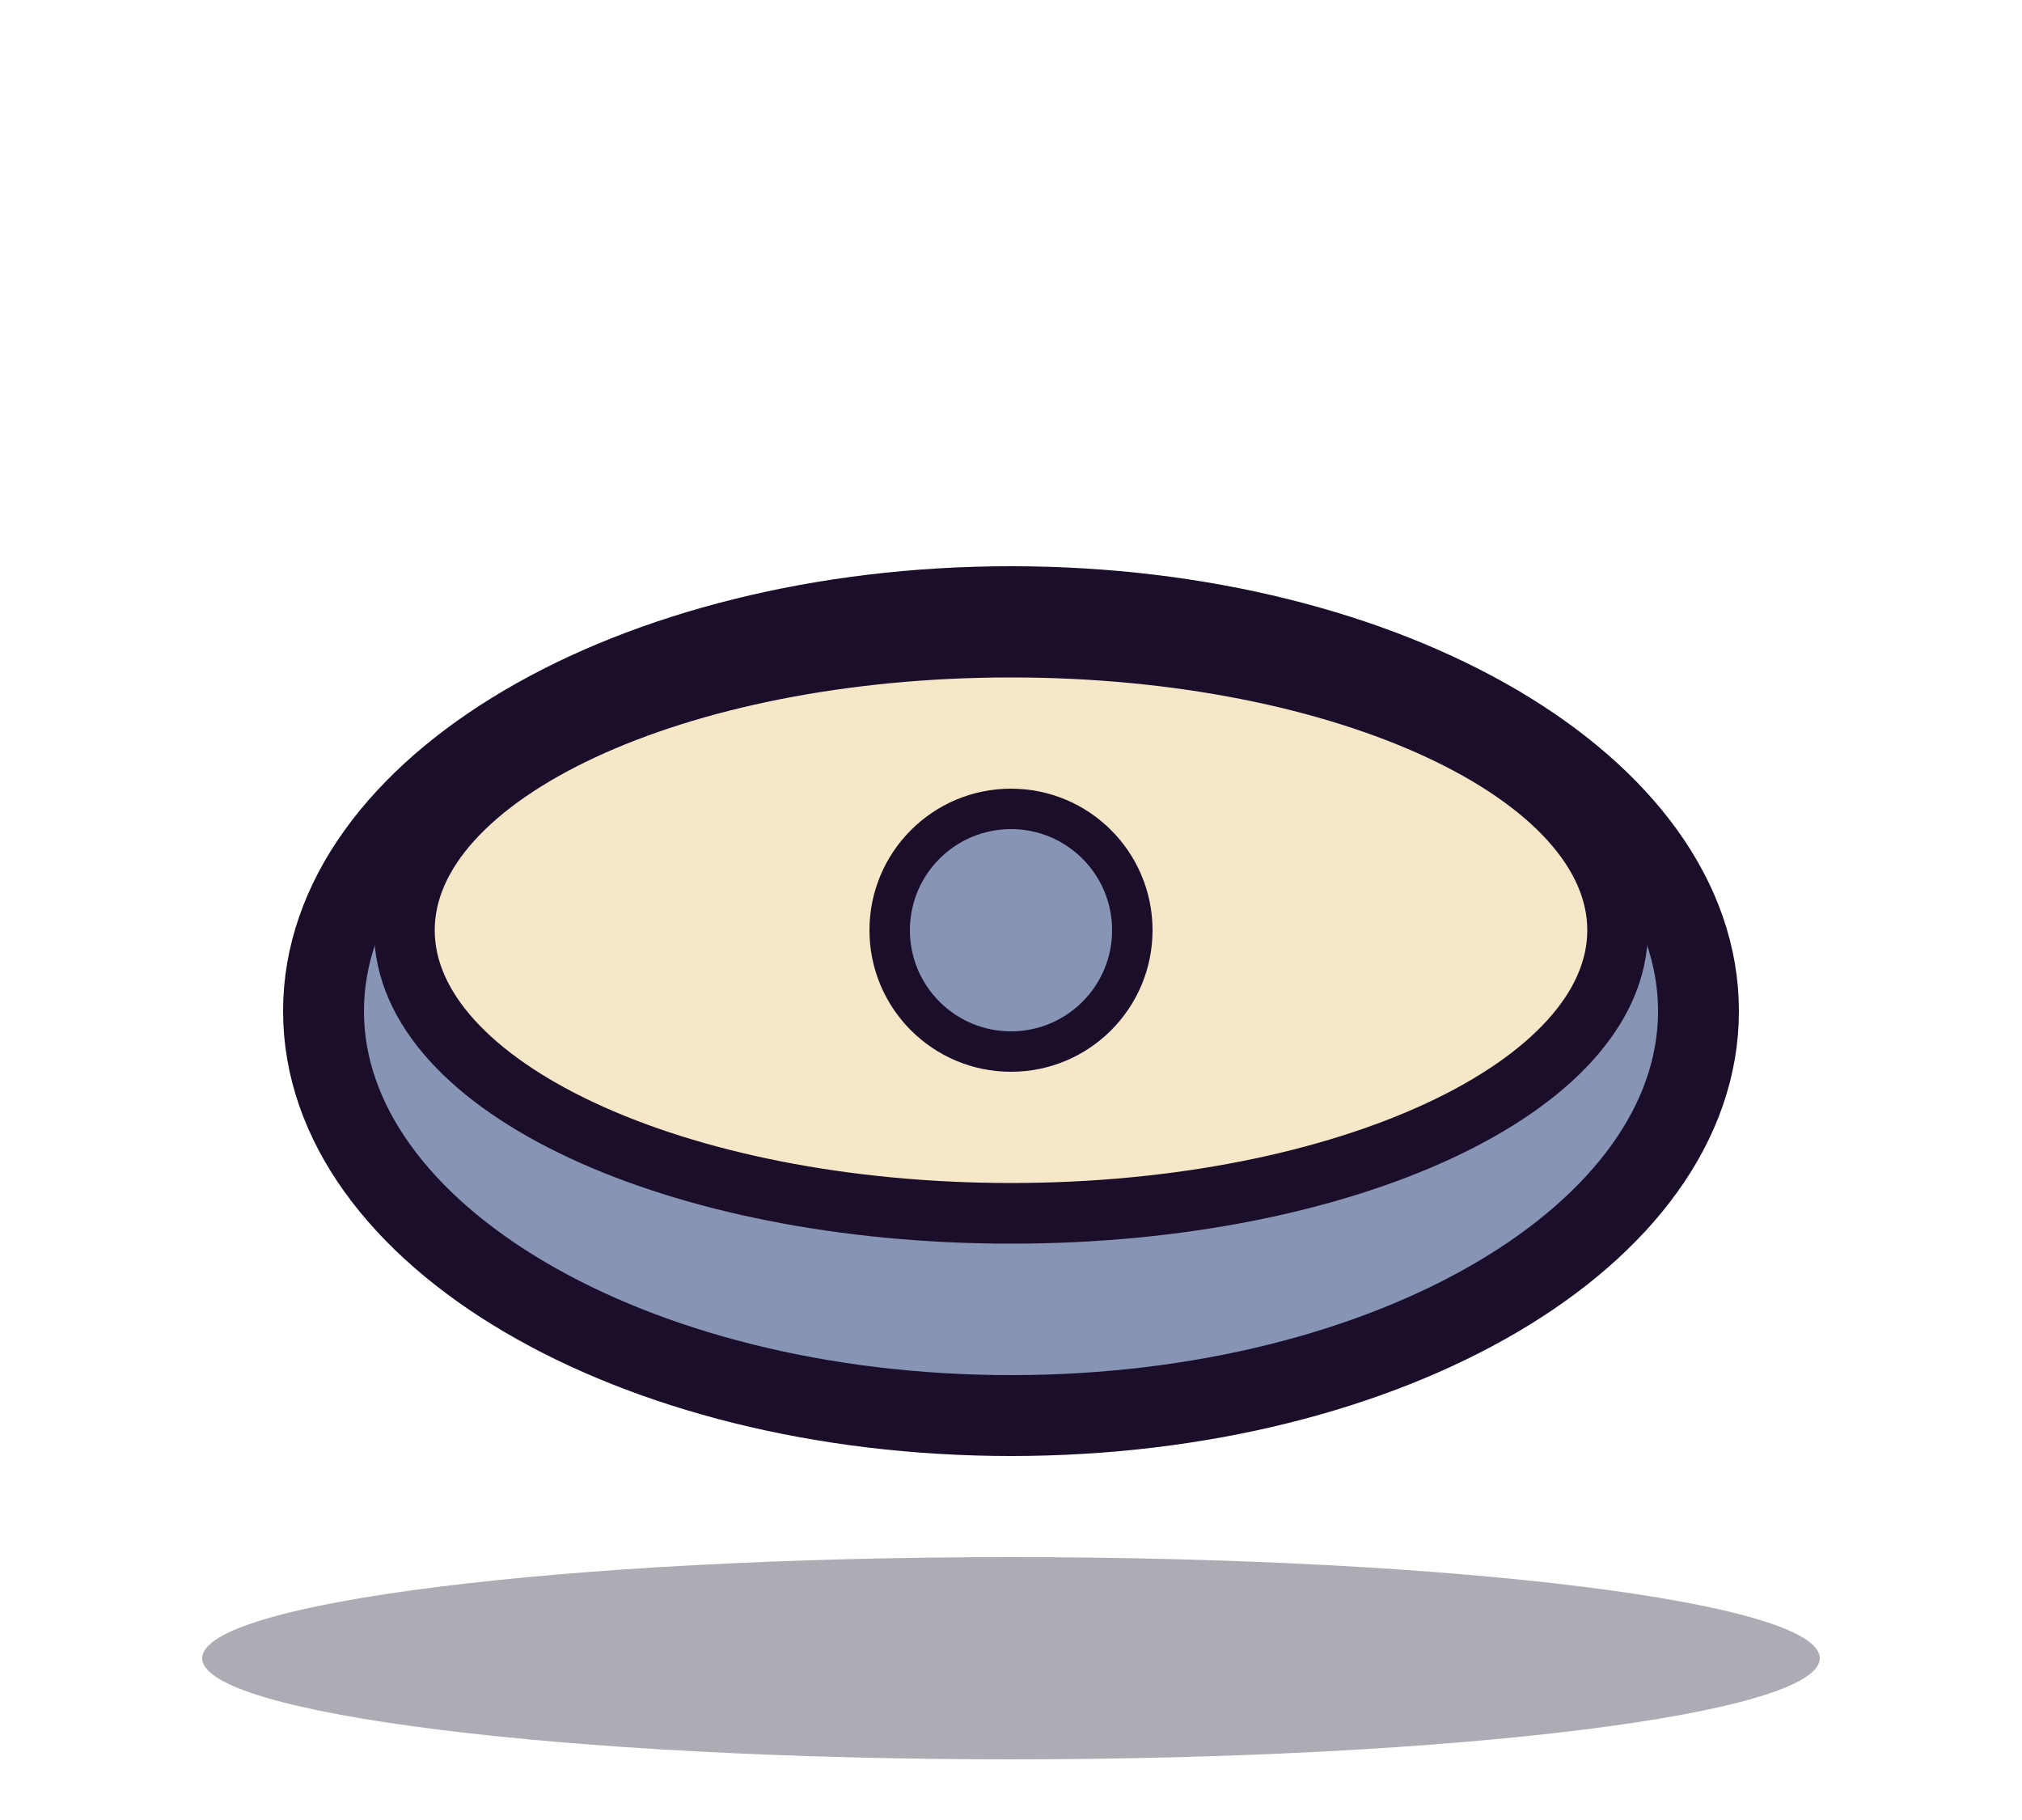
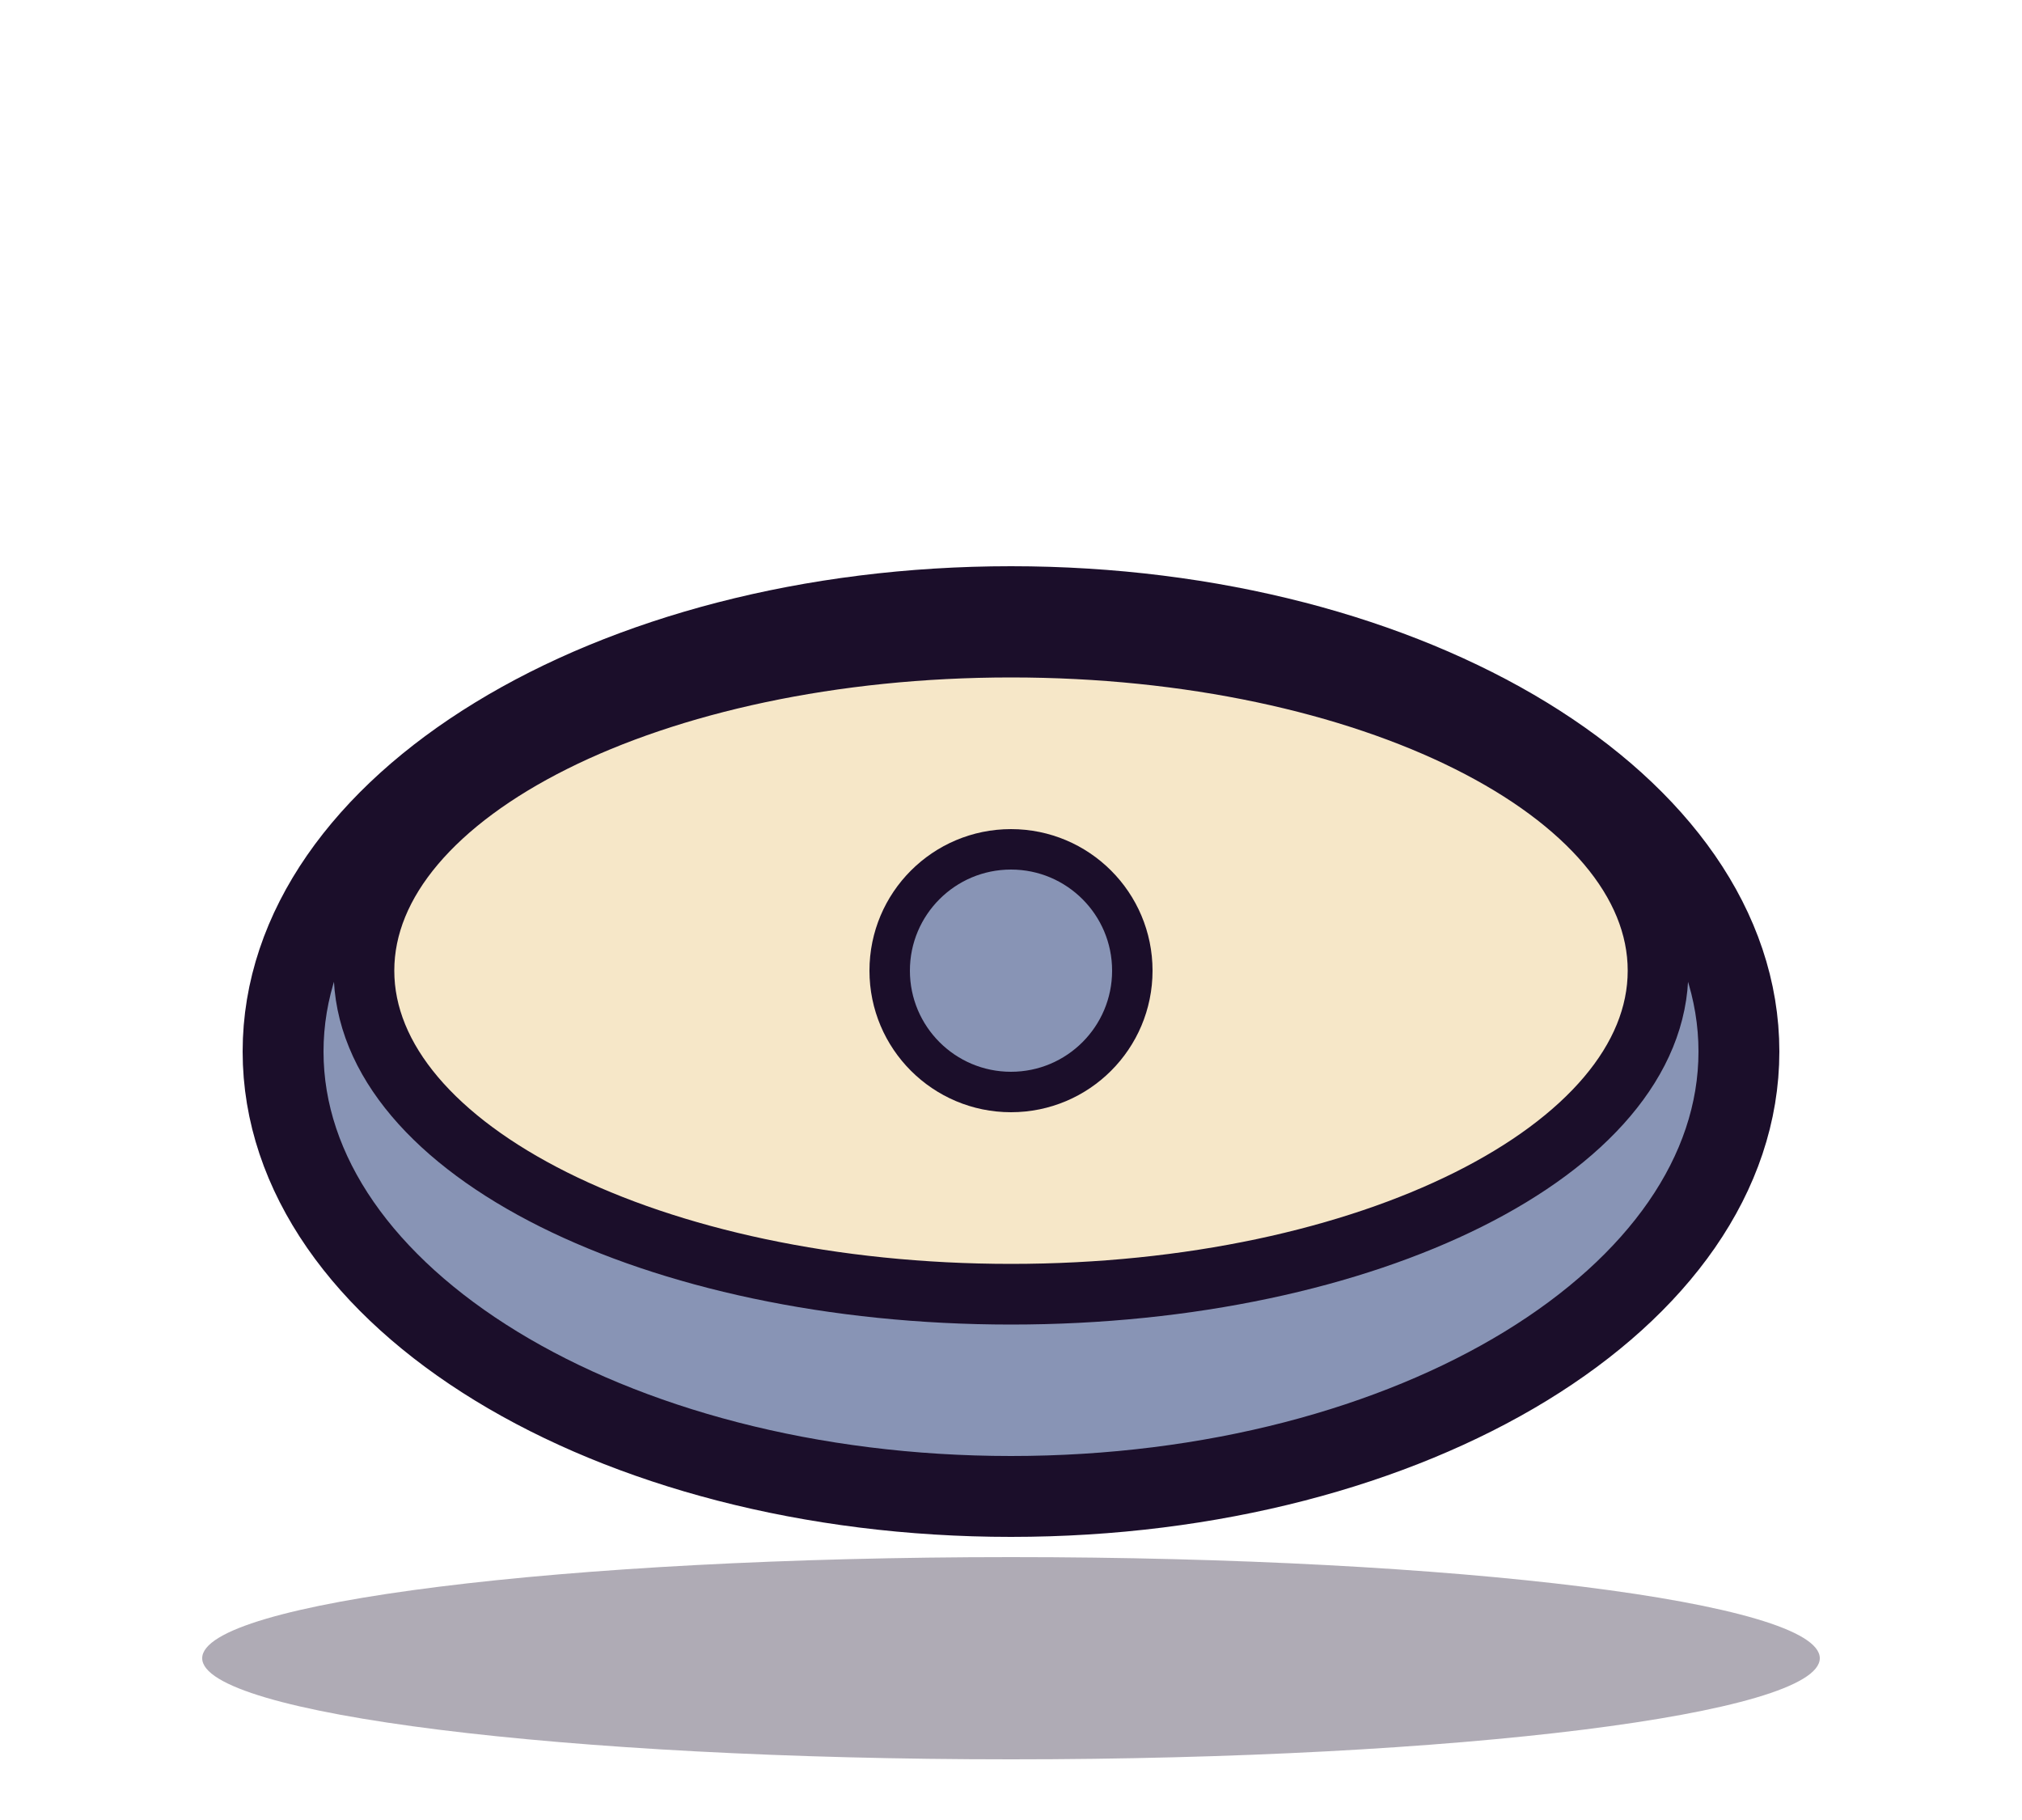
<svg xmlns="http://www.w3.org/2000/svg" width="100" height="90" viewBox="0 0 100 90">
  <ellipse cx="50" cy="82" rx="40" ry="5" fill="#1B0E2A" opacity="0.35" />
-   <ellipse cx="50" cy="50" rx="34" ry="20" fill="#8894B5" stroke="#1B0E2A" stroke-width="4" />
-   <ellipse cx="50" cy="46" rx="30" ry="14" fill="#F6E7C8" stroke="#1B0E2A" stroke-width="3" />
-   <circle cx="50" cy="46" r="6" fill="#8894B5" stroke="#1B0E2A" stroke-width="2" />
+   <ellipse cx="50" cy="52" rx="36" ry="22" fill="#8894B5" stroke="#1B0E2A" stroke-width="4" />
+   <ellipse cx="50" cy="48" rx="32" ry="16" fill="#F6E7C8" stroke="#1B0E2A" stroke-width="3" />
+   <circle cx="50" cy="48" r="6" fill="#8894B5" stroke="#1B0E2A" stroke-width="2" />
</svg>
